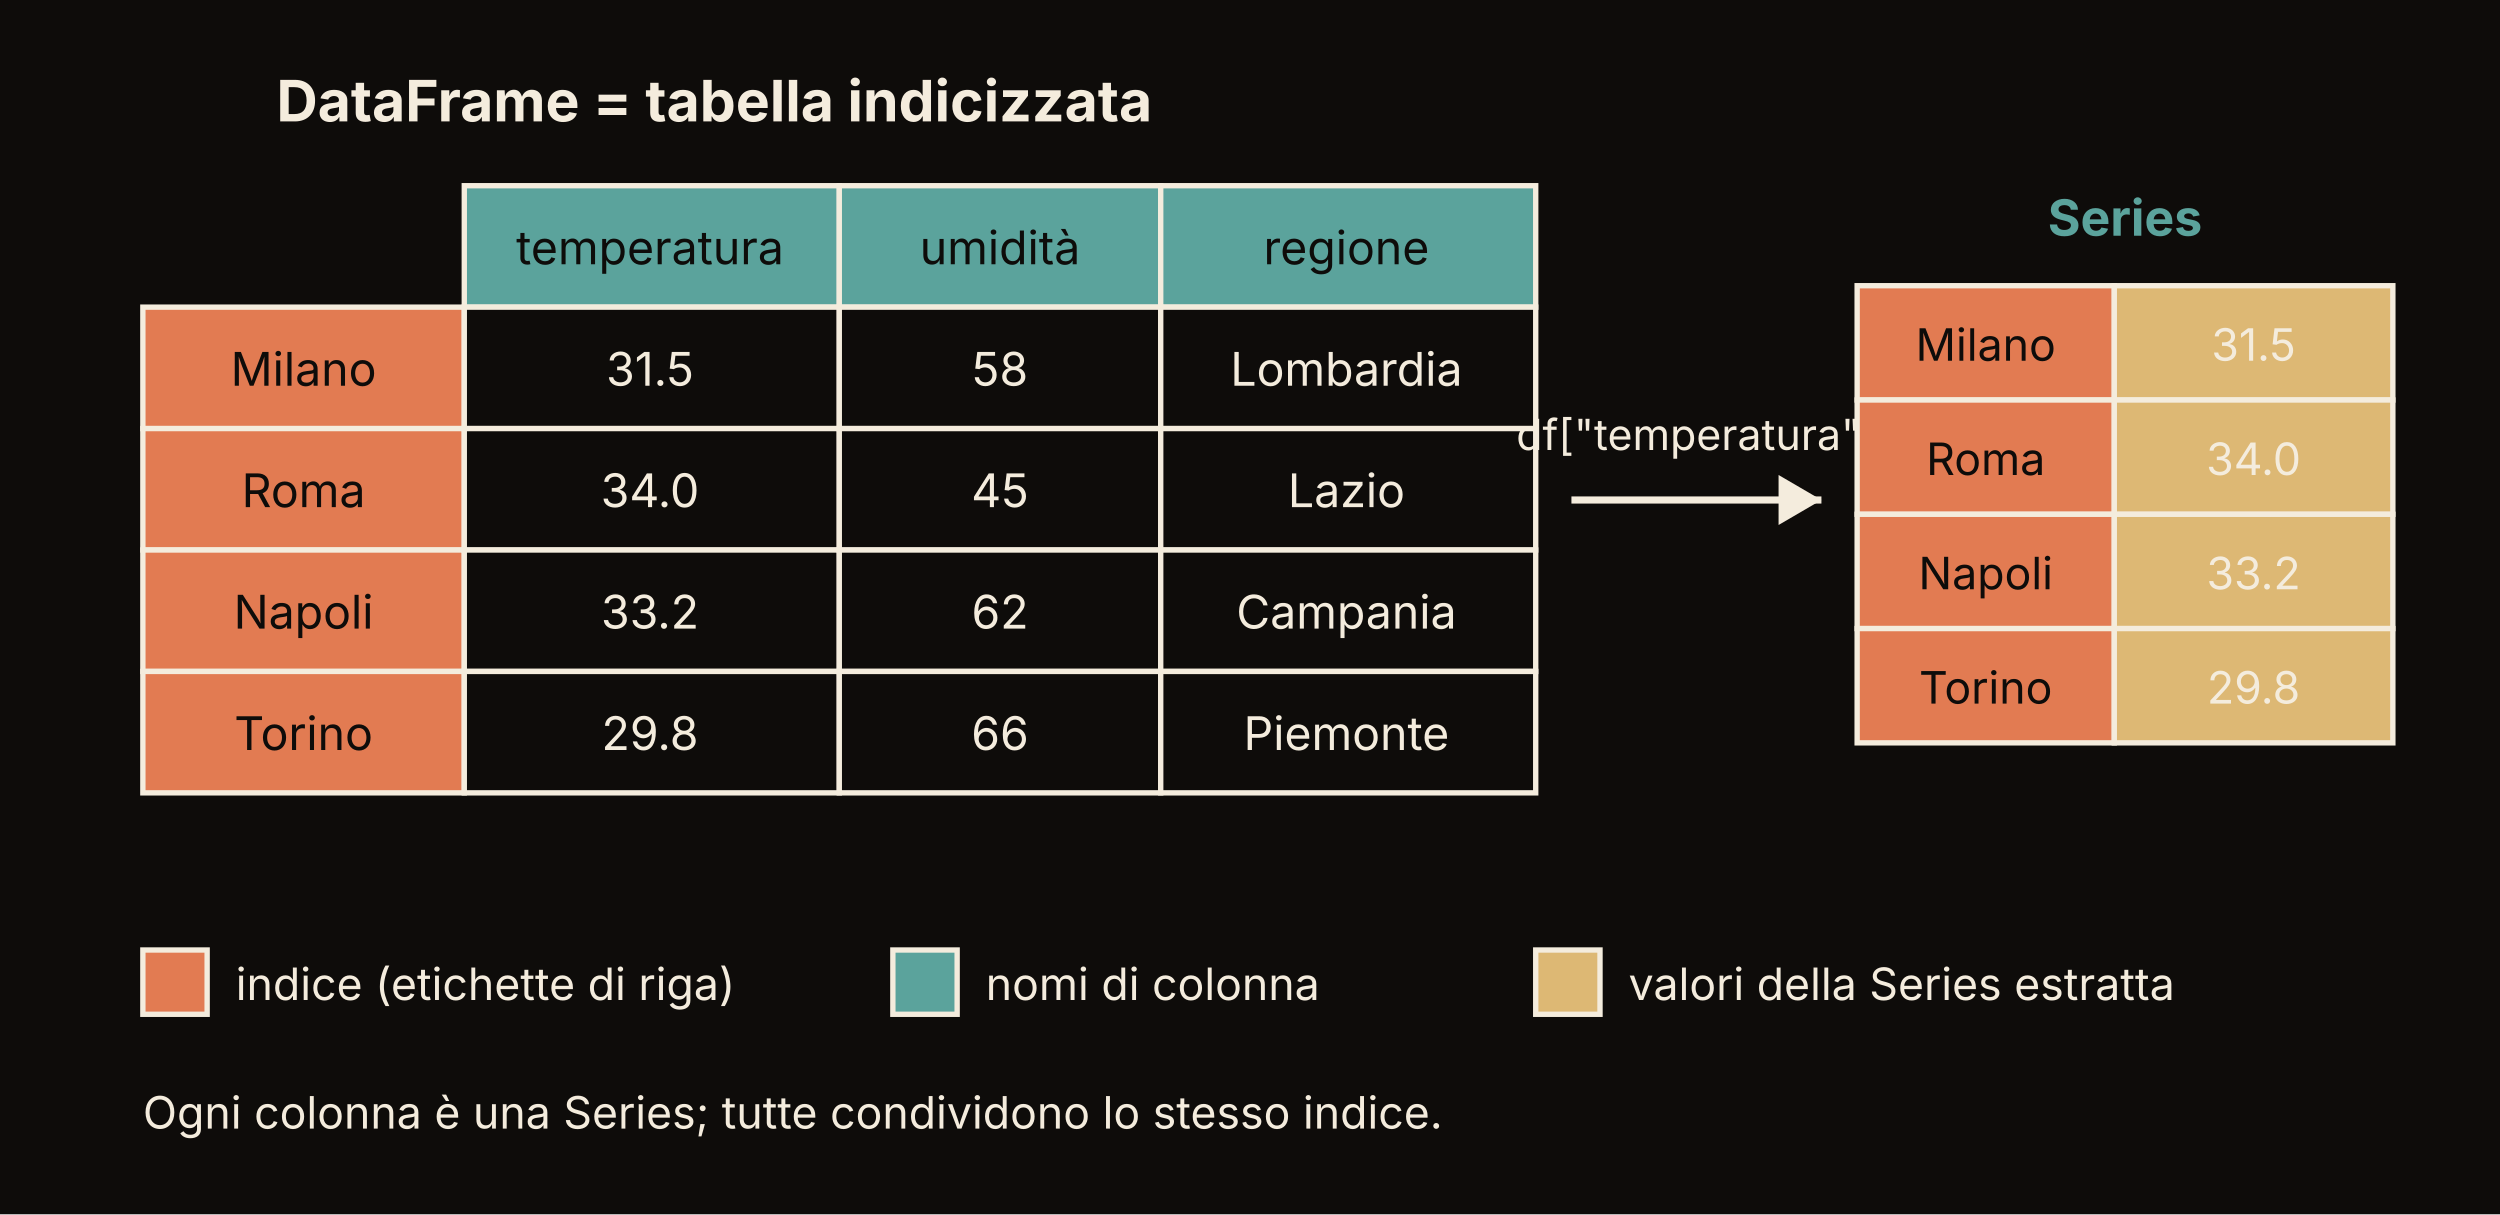
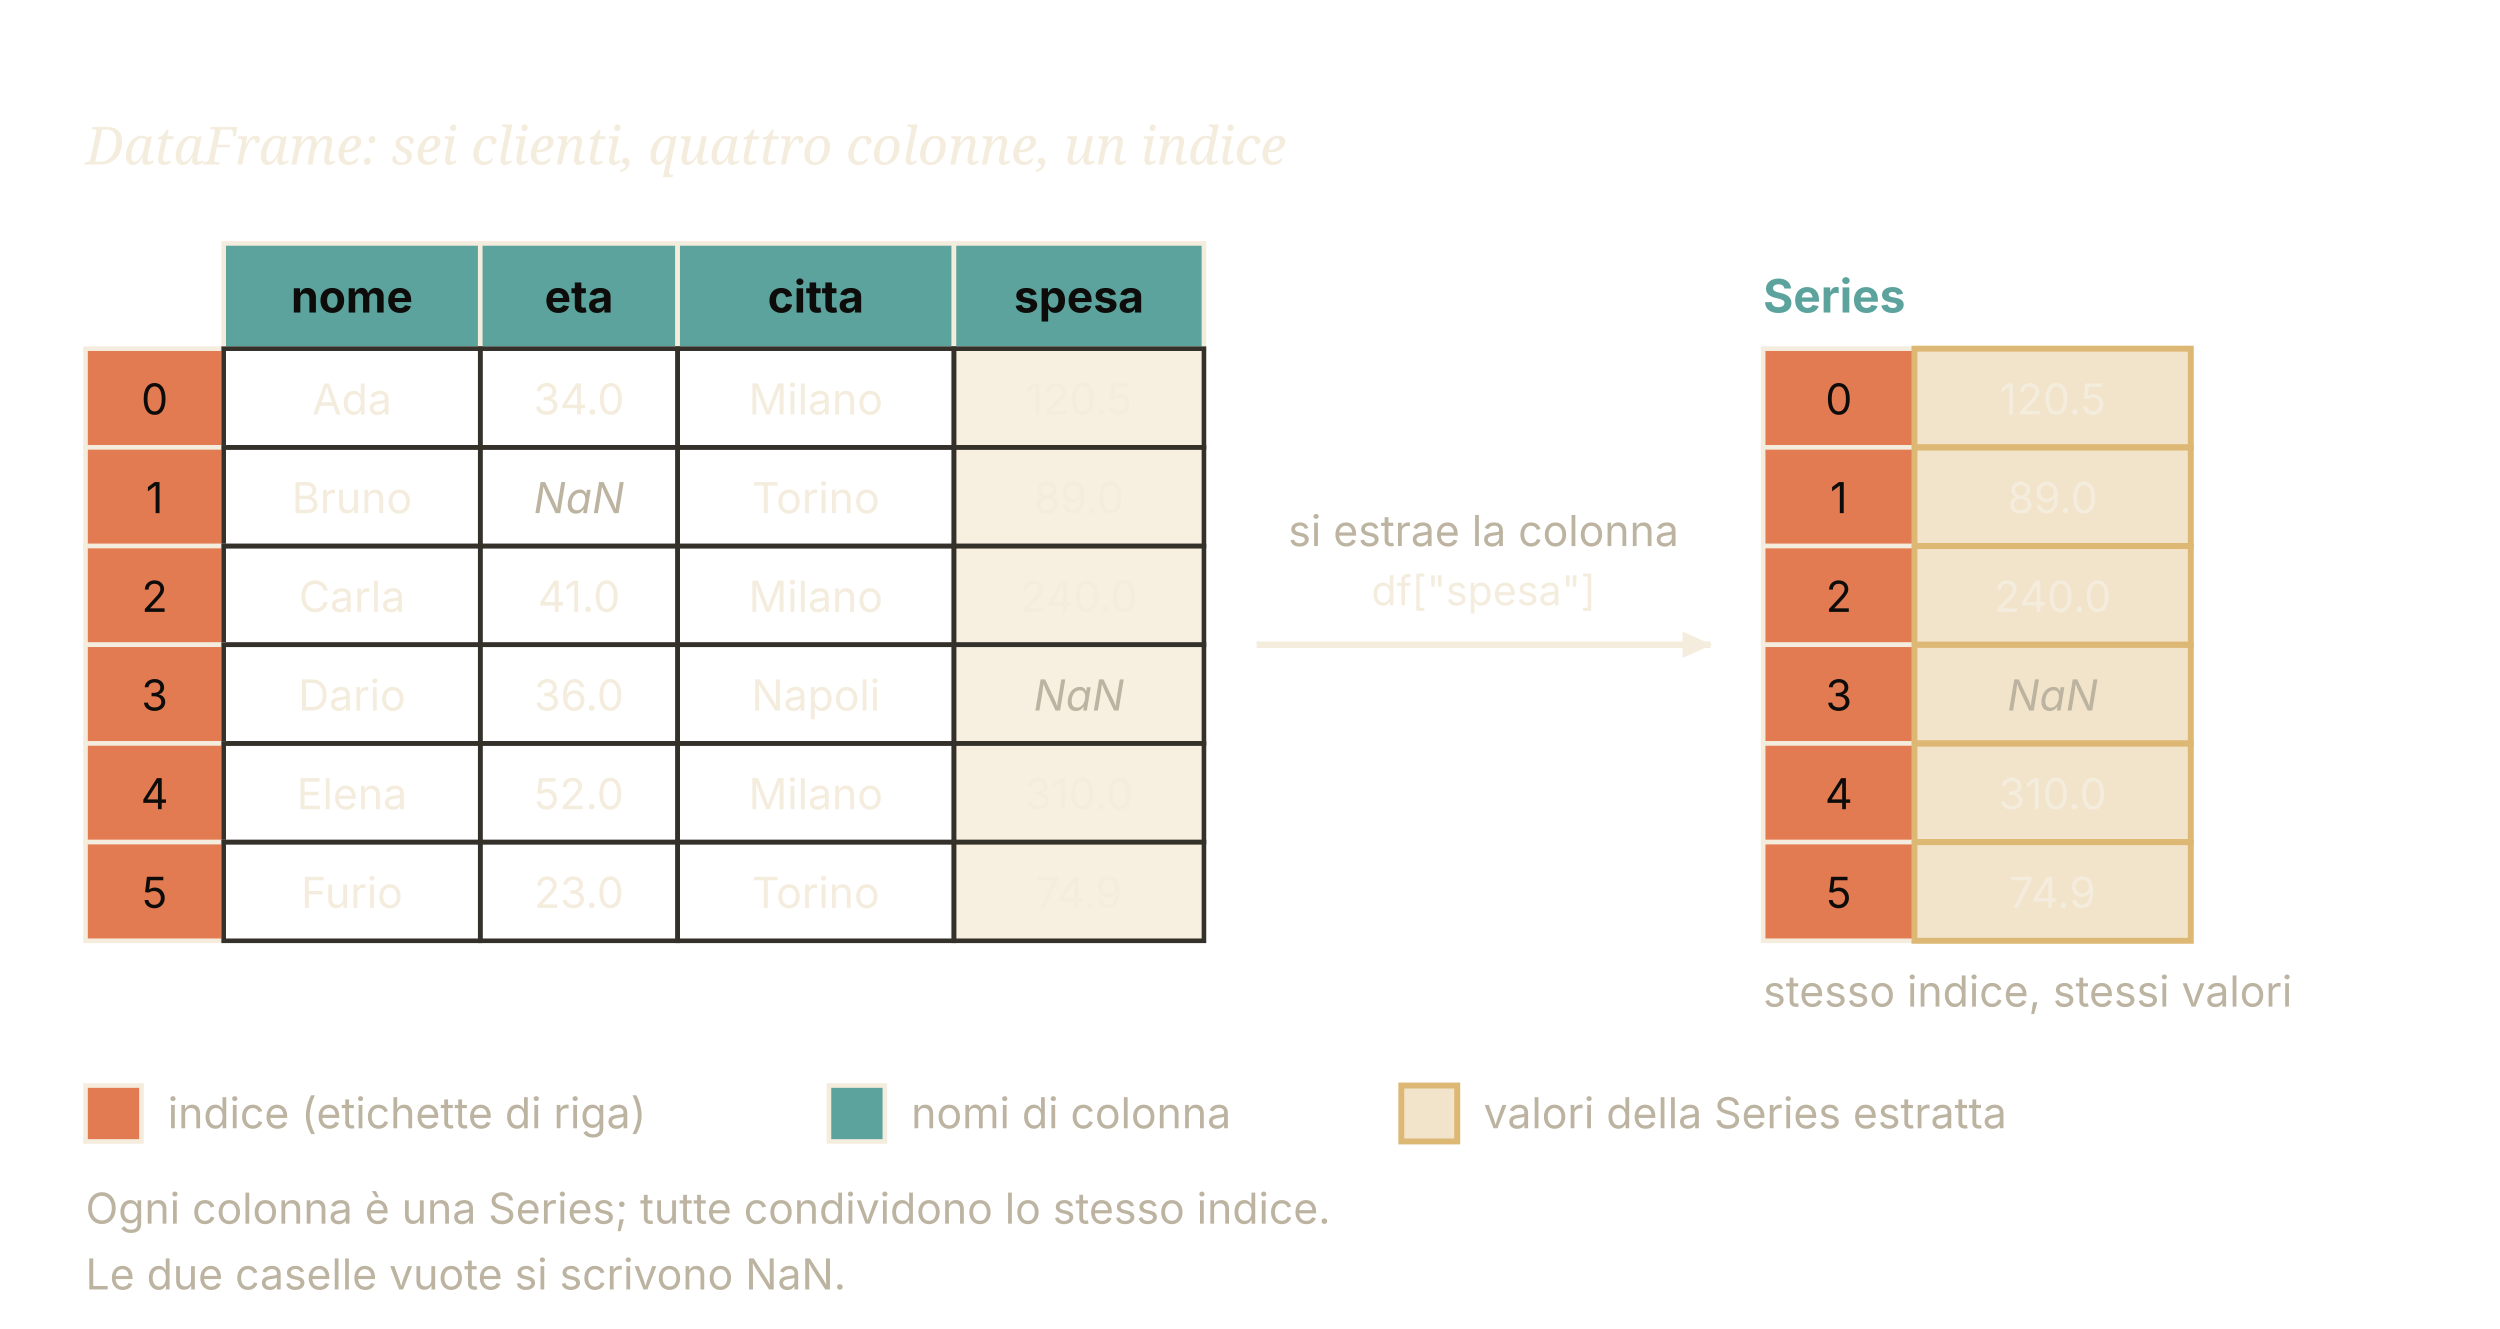
- <svg xmlns="http://www.w3.org/2000/svg" viewBox="0 0 700 340" width="100%" role="img" aria-label="Schema di una tabella indicizzata: un DataFrame con l'indice di riga evidenziato a sinistra, i nomi di colonna in alto, e una colonna estratta a destra che mostra come una Series sia indice più valori">
-   <rect x="0" y="0" width="700" height="340" fill="#0E0C0A" />
-   <text x="200" y="34" font-family="Inter, system-ui, sans-serif" font-size="16" font-weight="bold" fill="#F4ECDD" text-anchor="middle">DataFrame = tabella indicizzata</text>
-   <rect x="130" y="52" width="105" height="34" fill="#5BA39C" stroke="#F4ECDD" stroke-width="1.5" />
-   <rect x="235" y="52" width="90" height="34" fill="#5BA39C" stroke="#F4ECDD" stroke-width="1.5" />
-   <rect x="325" y="52" width="105" height="34" fill="#5BA39C" stroke="#F4ECDD" stroke-width="1.5" />
-   <text x="182" y="74" font-family="Inter, system-ui, sans-serif" font-size="13" fill="#0E0C0A" text-anchor="middle">temperatura</text>
-   <text x="280" y="74" font-family="Inter, system-ui, sans-serif" font-size="13" fill="#0E0C0A" text-anchor="middle">umidità</text>
-   <text x="377" y="74" font-family="Inter, system-ui, sans-serif" font-size="13" fill="#0E0C0A" text-anchor="middle">regione</text>
-   <rect x="40" y="86" width="90" height="34" fill="#E27B52" stroke="#F4ECDD" stroke-width="1.5" />
-   <rect x="40" y="120" width="90" height="34" fill="#E27B52" stroke="#F4ECDD" stroke-width="1.5" />
-   <rect x="40" y="154" width="90" height="34" fill="#E27B52" stroke="#F4ECDD" stroke-width="1.5" />
-   <rect x="40" y="188" width="90" height="34" fill="#E27B52" stroke="#F4ECDD" stroke-width="1.5" />
-   <text x="85" y="108" font-family="Inter, system-ui, sans-serif" font-size="13" fill="#0E0C0A" text-anchor="middle">Milano</text>
-   <text x="85" y="142" font-family="Inter, system-ui, sans-serif" font-size="13" fill="#0E0C0A" text-anchor="middle">Roma</text>
-   <text x="85" y="176" font-family="Inter, system-ui, sans-serif" font-size="13" fill="#0E0C0A" text-anchor="middle">Napoli</text>
-   <text x="85" y="210" font-family="Inter, system-ui, sans-serif" font-size="13" fill="#0E0C0A" text-anchor="middle">Torino</text>
-   <g font-family="Inter, system-ui, sans-serif" font-size="13" fill="#F4ECDD" text-anchor="middle">
-     <rect x="130" y="86" width="105" height="34" fill="#0E0C0A" stroke="#F4ECDD" stroke-width="1.5" />
-     <rect x="130" y="120" width="105" height="34" fill="#0E0C0A" stroke="#F4ECDD" stroke-width="1.5" />
-     <rect x="130" y="154" width="105" height="34" fill="#0E0C0A" stroke="#F4ECDD" stroke-width="1.5" />
-     <rect x="130" y="188" width="105" height="34" fill="#0E0C0A" stroke="#F4ECDD" stroke-width="1.5" />
-     <rect x="235" y="86" width="90" height="34" fill="#0E0C0A" stroke="#F4ECDD" stroke-width="1.5" />
-     <rect x="235" y="120" width="90" height="34" fill="#0E0C0A" stroke="#F4ECDD" stroke-width="1.5" />
-     <rect x="235" y="154" width="90" height="34" fill="#0E0C0A" stroke="#F4ECDD" stroke-width="1.5" />
-     <rect x="235" y="188" width="90" height="34" fill="#0E0C0A" stroke="#F4ECDD" stroke-width="1.5" />
-     <rect x="325" y="86" width="105" height="34" fill="#0E0C0A" stroke="#F4ECDD" stroke-width="1.5" />
-     <rect x="325" y="120" width="105" height="34" fill="#0E0C0A" stroke="#F4ECDD" stroke-width="1.5" />
-     <rect x="325" y="154" width="105" height="34" fill="#0E0C0A" stroke="#F4ECDD" stroke-width="1.5" />
-     <rect x="325" y="188" width="105" height="34" fill="#0E0C0A" stroke="#F4ECDD" stroke-width="1.5" />
-     <text x="182" y="108">31.5</text>
-     <text x="280" y="108">58</text>
-     <text x="377" y="108">Lombardia</text>
-     <text x="182" y="142">34.0</text>
-     <text x="280" y="142">45</text>
-     <text x="377" y="142">Lazio</text>
-     <text x="182" y="176">33.2</text>
-     <text x="280" y="176">62</text>
-     <text x="377" y="176">Campania</text>
-     <text x="182" y="210">29.8</text>
-     <text x="280" y="210">66</text>
-     <text x="377" y="210">Piemonte</text>
-   </g>
-   <line x1="440" y1="140" x2="510" y2="140" stroke="#F4ECDD" stroke-width="2" />
-   <polygon points="510,140 498,133 498,147" fill="#F4ECDD" />
-   <text x="475" y="126" font-family="Inter, system-ui, sans-serif" font-size="12" fill="#F4ECDD" text-anchor="middle">df["temperatura"]</text>
-   <text x="595" y="66" font-family="Inter, system-ui, sans-serif" font-size="14" font-weight="bold" fill="#5BA39C" text-anchor="middle">Series</text>
-   <g font-family="Inter, system-ui, sans-serif" font-size="12.5" text-anchor="middle">
-     <rect x="520" y="80" width="72" height="32" fill="#E27B52" stroke="#F4ECDD" stroke-width="1.5" />
-     <rect x="592" y="80" width="78" height="32" fill="#DDB874" stroke="#F4ECDD" stroke-width="1.5" />
-     <rect x="520" y="112" width="72" height="32" fill="#E27B52" stroke="#F4ECDD" stroke-width="1.5" />
-     <rect x="592" y="112" width="78" height="32" fill="#DDB874" stroke="#F4ECDD" stroke-width="1.5" />
-     <rect x="520" y="144" width="72" height="32" fill="#E27B52" stroke="#F4ECDD" stroke-width="1.5" />
-     <rect x="592" y="144" width="78" height="32" fill="#DDB874" stroke="#F4ECDD" stroke-width="1.5" />
-     <rect x="520" y="176" width="72" height="32" fill="#E27B52" stroke="#F4ECDD" stroke-width="1.5" />
-     <rect x="592" y="176" width="78" height="32" fill="#DDB874" stroke="#F4ECDD" stroke-width="1.5" />
-     <text x="556" y="101" fill="#0E0C0A">Milano</text>
-     <text x="631" y="101" fill="#F4ECDD">31.5</text>
-     <text x="556" y="133" fill="#0E0C0A">Roma</text>
-     <text x="631" y="133" fill="#F4ECDD">34.0</text>
-     <text x="556" y="165" fill="#0E0C0A">Napoli</text>
-     <text x="631" y="165" fill="#F4ECDD">33.2</text>
-     <text x="556" y="197" fill="#0E0C0A">Torino</text>
-     <text x="631" y="197" fill="#F4ECDD">29.8</text>
-   </g>
-   <rect x="40" y="266" width="18" height="18" fill="#E27B52" stroke="#F4ECDD" stroke-width="1.5" />
-   <text x="66" y="280" font-family="Inter, system-ui, sans-serif" font-size="12.5" fill="#F4ECDD">indice (etichette di riga)</text>
-   <rect x="250" y="266" width="18" height="18" fill="#5BA39C" stroke="#F4ECDD" stroke-width="1.5" />
-   <text x="276" y="280" font-family="Inter, system-ui, sans-serif" font-size="12.5" fill="#F4ECDD">nomi di colonna</text>
-   <rect x="430" y="266" width="18" height="18" fill="#DDB874" stroke="#F4ECDD" stroke-width="1.5" />
-   <text x="456" y="280" font-family="Inter, system-ui, sans-serif" font-size="12.5" fill="#F4ECDD">valori della Series estratta</text>
-   <text x="40" y="316" font-family="Inter, system-ui, sans-serif" font-size="12.5" fill="#F4ECDD">Ogni colonna è una Series; tutte condividono lo stesso indice.</text>
+ <svg xmlns="http://www.w3.org/2000/svg" viewBox="0 0 760 404" role="img" aria-label="A sinistra un DataFrame con sei righe e quattro colonne: nome, eta, citta, spesa, per Ada, Bruno, Carla, Dario, Elena e Furio. Sul fianco sinistro, in terracotta, la fascia delle etichette di riga, 0, 1, 2, 3, 4, 5, che pandas ha messo da sé perché il file non ne portava. Due caselle sono NaN: l'età di Bruno e la spesa di Dario. Le età si leggono 34.0, 41.0, 36.0, 52.0, 23.0, in virgola mobile. La colonna della spesa è tinta di ocra. Una freccia etichettata «si estrae la colonna» e df tra quadre spesa la porta a destra, dove la stessa colonna compare da sola come Series: sei valori, 120.5, 89.0, 240.0, NaN, 310.0, 74.9, e accanto a ciascuno la stessa etichetta di riga che aveva nella tabella, da 0 a 5.">
+   <style>
+     svg  { --d: 8.0s; }
+     .ax  { stroke:#34302A; stroke-width:2; fill:none; }
+     .axc { stroke:#221F1A; stroke-width:1.5; }
+     .lbl { font-family:Inter, system-ui, sans-serif; font-size:15px; fill:#F4ECDD; }
+     .lbs { font-family:Inter, system-ui, sans-serif; font-size:13px; fill:#BCB3A1; }
+     .ttl { font-family:Fraunces, Georgia, serif; font-size:16px; font-style:italic; fill:#F4ECDD; }
+     .int  { fill:#5BA39C; stroke:#F4ECDD; stroke-width:1.4; }
+     .idx  { fill:#E27B52; stroke:#F4ECDD; stroke-width:1.4; }
+     .cel  { fill:none; stroke:#34302A; stroke-width:1.4; }
+     .estr { fill:#DDB874; fill-opacity:0.22; stroke:#34302A;
+             stroke-width:1.4; }
+     .val  { fill:#DDB874; fill-opacity:0.38; stroke:#DDB874;
+             stroke-width:1.8; }
+     .tint { font-family:Inter, system-ui, sans-serif; font-size:13.5px; font-weight:700;
+             fill:#0E0C0A; }
+     .tidx { font-family:Inter, system-ui, sans-serif; font-size:13px; fill:#0E0C0A; }
+     .tcel { font-family:Inter, system-ui, sans-serif; font-size:13px; fill:#F4ECDD; }
+     .tnan { font-family:Inter, system-ui, sans-serif; font-size:13px; font-style:italic;
+             fill:#BCB3A1; }
+     .frec { stroke:#F4ECDD; stroke-width:2; }
+     .cod  { font-family:Inter, system-ui, sans-serif; font-size:12.5px; fill:#F4ECDD; }
+     .ser  { font-family:Inter, system-ui, sans-serif; font-size:14px; font-weight:700; fill:#5BA39C; }
+     
+     @media (prefers-reduced-motion:reduce) { * { animation:none !important; } }
+   </style>
+   <defs>
+     <marker id="psd" viewBox="0 0 10 10" refX="8.5" refY="5" markerWidth="5" markerHeight="5" orient="auto-start-reverse">
+       <path d="M 0 1 L 9 5 L 0 9 z" fill="#F4ECDD" />
+     </marker>
+   </defs>
+   <text class="ttl" x="26.0" y="50.0">DataFrame: sei clienti, quattro colonne, un indice</text>
+   <rect class="int" x="68.0" y="74.0" width="78.0" height="32.0" />
+   <text class="tint" x="107.0" y="95.0" text-anchor="middle">nome</text>
+   <rect class="int" x="146.0" y="74.0" width="60.0" height="32.0" />
+   <text class="tint" x="176.0" y="95.0" text-anchor="middle">eta</text>
+   <rect class="int" x="206.0" y="74.0" width="84.0" height="32.0" />
+   <text class="tint" x="248.0" y="95.0" text-anchor="middle">citta</text>
+   <rect class="int" x="290.0" y="74.0" width="76.0" height="32.0" />
+   <text class="tint" x="328.0" y="95.0" text-anchor="middle">spesa</text>
+   <rect class="idx" x="26.0" y="106.0" width="42.0" height="30.0" />
+   <text class="tidx" x="47.0" y="126.0" text-anchor="middle">0</text>
+   <rect class="cel" x="68.0" y="106.0" width="78.0" height="30.0" />
+   <text class="tcel" x="107.0" y="126.0" text-anchor="middle">Ada</text>
+   <rect class="cel" x="146.0" y="106.0" width="60.0" height="30.0" />
+   <text class="tcel" x="176.0" y="126.0" text-anchor="middle">34.0</text>
+   <rect class="cel" x="206.0" y="106.0" width="84.0" height="30.0" />
+   <text class="tcel" x="248.0" y="126.0" text-anchor="middle">Milano</text>
+   <rect class="estr" x="290.0" y="106.0" width="76.0" height="30.0" />
+   <text class="tcel" x="328.0" y="126.0" text-anchor="middle">120.5</text>
+   <rect class="idx" x="26.0" y="136.0" width="42.0" height="30.0" />
+   <text class="tidx" x="47.0" y="156.0" text-anchor="middle">1</text>
+   <rect class="cel" x="68.0" y="136.0" width="78.0" height="30.0" />
+   <text class="tcel" x="107.0" y="156.0" text-anchor="middle">Bruno</text>
+   <rect class="cel" x="146.0" y="136.0" width="60.0" height="30.0" />
+   <text class="tnan" x="176.0" y="156.0" text-anchor="middle">NaN</text>
+   <rect class="cel" x="206.0" y="136.0" width="84.0" height="30.0" />
+   <text class="tcel" x="248.0" y="156.0" text-anchor="middle">Torino</text>
+   <rect class="estr" x="290.0" y="136.0" width="76.0" height="30.0" />
+   <text class="tcel" x="328.0" y="156.0" text-anchor="middle">89.0</text>
+   <rect class="idx" x="26.0" y="166.0" width="42.0" height="30.0" />
+   <text class="tidx" x="47.0" y="186.0" text-anchor="middle">2</text>
+   <rect class="cel" x="68.0" y="166.0" width="78.0" height="30.0" />
+   <text class="tcel" x="107.0" y="186.0" text-anchor="middle">Carla</text>
+   <rect class="cel" x="146.0" y="166.0" width="60.0" height="30.0" />
+   <text class="tcel" x="176.0" y="186.0" text-anchor="middle">41.0</text>
+   <rect class="cel" x="206.0" y="166.0" width="84.0" height="30.0" />
+   <text class="tcel" x="248.0" y="186.0" text-anchor="middle">Milano</text>
+   <rect class="estr" x="290.0" y="166.0" width="76.0" height="30.0" />
+   <text class="tcel" x="328.0" y="186.0" text-anchor="middle">240.0</text>
+   <rect class="idx" x="26.0" y="196.0" width="42.0" height="30.0" />
+   <text class="tidx" x="47.0" y="216.0" text-anchor="middle">3</text>
+   <rect class="cel" x="68.0" y="196.0" width="78.0" height="30.0" />
+   <text class="tcel" x="107.0" y="216.0" text-anchor="middle">Dario</text>
+   <rect class="cel" x="146.0" y="196.0" width="60.0" height="30.0" />
+   <text class="tcel" x="176.0" y="216.0" text-anchor="middle">36.0</text>
+   <rect class="cel" x="206.0" y="196.0" width="84.0" height="30.0" />
+   <text class="tcel" x="248.0" y="216.0" text-anchor="middle">Napoli</text>
+   <rect class="estr" x="290.0" y="196.0" width="76.0" height="30.0" />
+   <text class="tnan" x="328.0" y="216.0" text-anchor="middle">NaN</text>
+   <rect class="idx" x="26.0" y="226.0" width="42.0" height="30.0" />
+   <text class="tidx" x="47.0" y="246.0" text-anchor="middle">4</text>
+   <rect class="cel" x="68.0" y="226.0" width="78.0" height="30.0" />
+   <text class="tcel" x="107.0" y="246.0" text-anchor="middle">Elena</text>
+   <rect class="cel" x="146.0" y="226.0" width="60.0" height="30.0" />
+   <text class="tcel" x="176.0" y="246.0" text-anchor="middle">52.0</text>
+   <rect class="cel" x="206.0" y="226.0" width="84.0" height="30.0" />
+   <text class="tcel" x="248.0" y="246.0" text-anchor="middle">Milano</text>
+   <rect class="estr" x="290.0" y="226.0" width="76.0" height="30.0" />
+   <text class="tcel" x="328.0" y="246.0" text-anchor="middle">310.0</text>
+   <rect class="idx" x="26.0" y="256.0" width="42.0" height="30.0" />
+   <text class="tidx" x="47.0" y="276.0" text-anchor="middle">5</text>
+   <rect class="cel" x="68.0" y="256.0" width="78.0" height="30.0" />
+   <text class="tcel" x="107.0" y="276.0" text-anchor="middle">Furio</text>
+   <rect class="cel" x="146.0" y="256.0" width="60.0" height="30.0" />
+   <text class="tcel" x="176.0" y="276.0" text-anchor="middle">23.0</text>
+   <rect class="cel" x="206.0" y="256.0" width="84.0" height="30.0" />
+   <text class="tcel" x="248.0" y="276.0" text-anchor="middle">Torino</text>
+   <rect class="estr" x="290.0" y="256.0" width="76.0" height="30.0" />
+   <text class="tcel" x="328.0" y="276.0" text-anchor="middle">74.9</text>
+   <line class="frec" x1="382.0" y1="196.0" x2="520.0" y2="196.0" marker-end="url(#psd)" />
+   <text class="lbs" x="451.0" y="166.0" text-anchor="middle">si estrae la colonna</text>
+   <text class="cod" x="451.0" y="184.0" text-anchor="middle">df["spesa"]</text>
+   <text class="ser" x="536.0" y="95.0">Series</text>
+   <rect class="idx" x="536.0" y="106.0" width="46.0" height="30.0" />
+   <text class="tidx" x="559.0" y="126.0" text-anchor="middle">0</text>
+   <rect class="val" x="582.0" y="106.0" width="84.0" height="30.0" />
+   <text class="tcel" x="624.0" y="126.0" text-anchor="middle">120.5</text>
+   <rect class="idx" x="536.0" y="136.0" width="46.0" height="30.0" />
+   <text class="tidx" x="559.0" y="156.0" text-anchor="middle">1</text>
+   <rect class="val" x="582.0" y="136.0" width="84.0" height="30.0" />
+   <text class="tcel" x="624.0" y="156.0" text-anchor="middle">89.0</text>
+   <rect class="idx" x="536.0" y="166.0" width="46.0" height="30.0" />
+   <text class="tidx" x="559.0" y="186.0" text-anchor="middle">2</text>
+   <rect class="val" x="582.0" y="166.0" width="84.0" height="30.0" />
+   <text class="tcel" x="624.0" y="186.0" text-anchor="middle">240.0</text>
+   <rect class="idx" x="536.0" y="196.0" width="46.0" height="30.0" />
+   <text class="tidx" x="559.0" y="216.0" text-anchor="middle">3</text>
+   <rect class="val" x="582.0" y="196.0" width="84.0" height="30.0" />
+   <text class="tnan" x="624.0" y="216.0" text-anchor="middle">NaN</text>
+   <rect class="idx" x="536.0" y="226.0" width="46.0" height="30.0" />
+   <text class="tidx" x="559.0" y="246.0" text-anchor="middle">4</text>
+   <rect class="val" x="582.0" y="226.0" width="84.0" height="30.0" />
+   <text class="tcel" x="624.0" y="246.0" text-anchor="middle">310.0</text>
+   <rect class="idx" x="536.0" y="256.0" width="46.0" height="30.0" />
+   <text class="tidx" x="559.0" y="276.0" text-anchor="middle">5</text>
+   <rect class="val" x="582.0" y="256.0" width="84.0" height="30.0" />
+   <text class="tcel" x="624.0" y="276.0" text-anchor="middle">74.9</text>
+   <text class="lbs" x="536.0" y="306.0">stesso indice, stessi valori</text>
+   <rect class="idx" x="26.0" y="330.0" width="17" height="17" />
+   <text class="lbs" x="51.0" y="343.0">indice (etichette di riga)</text>
+   <rect class="int" x="252.0" y="330.0" width="17" height="17" />
+   <text class="lbs" x="277.0" y="343.0">nomi di colonna</text>
+   <rect class="val" x="426.0" y="330.0" width="17" height="17" />
+   <text class="lbs" x="451.0" y="343.0">valori della Series estratta</text>
+   <text class="lbs" x="26.0" y="372.0">Ogni colonna è una Series; tutte condividono lo stesso indice.</text>
+   <text class="lbs" x="26.0" y="392.0">Le due caselle vuote si scrivono NaN.</text>
</svg>
